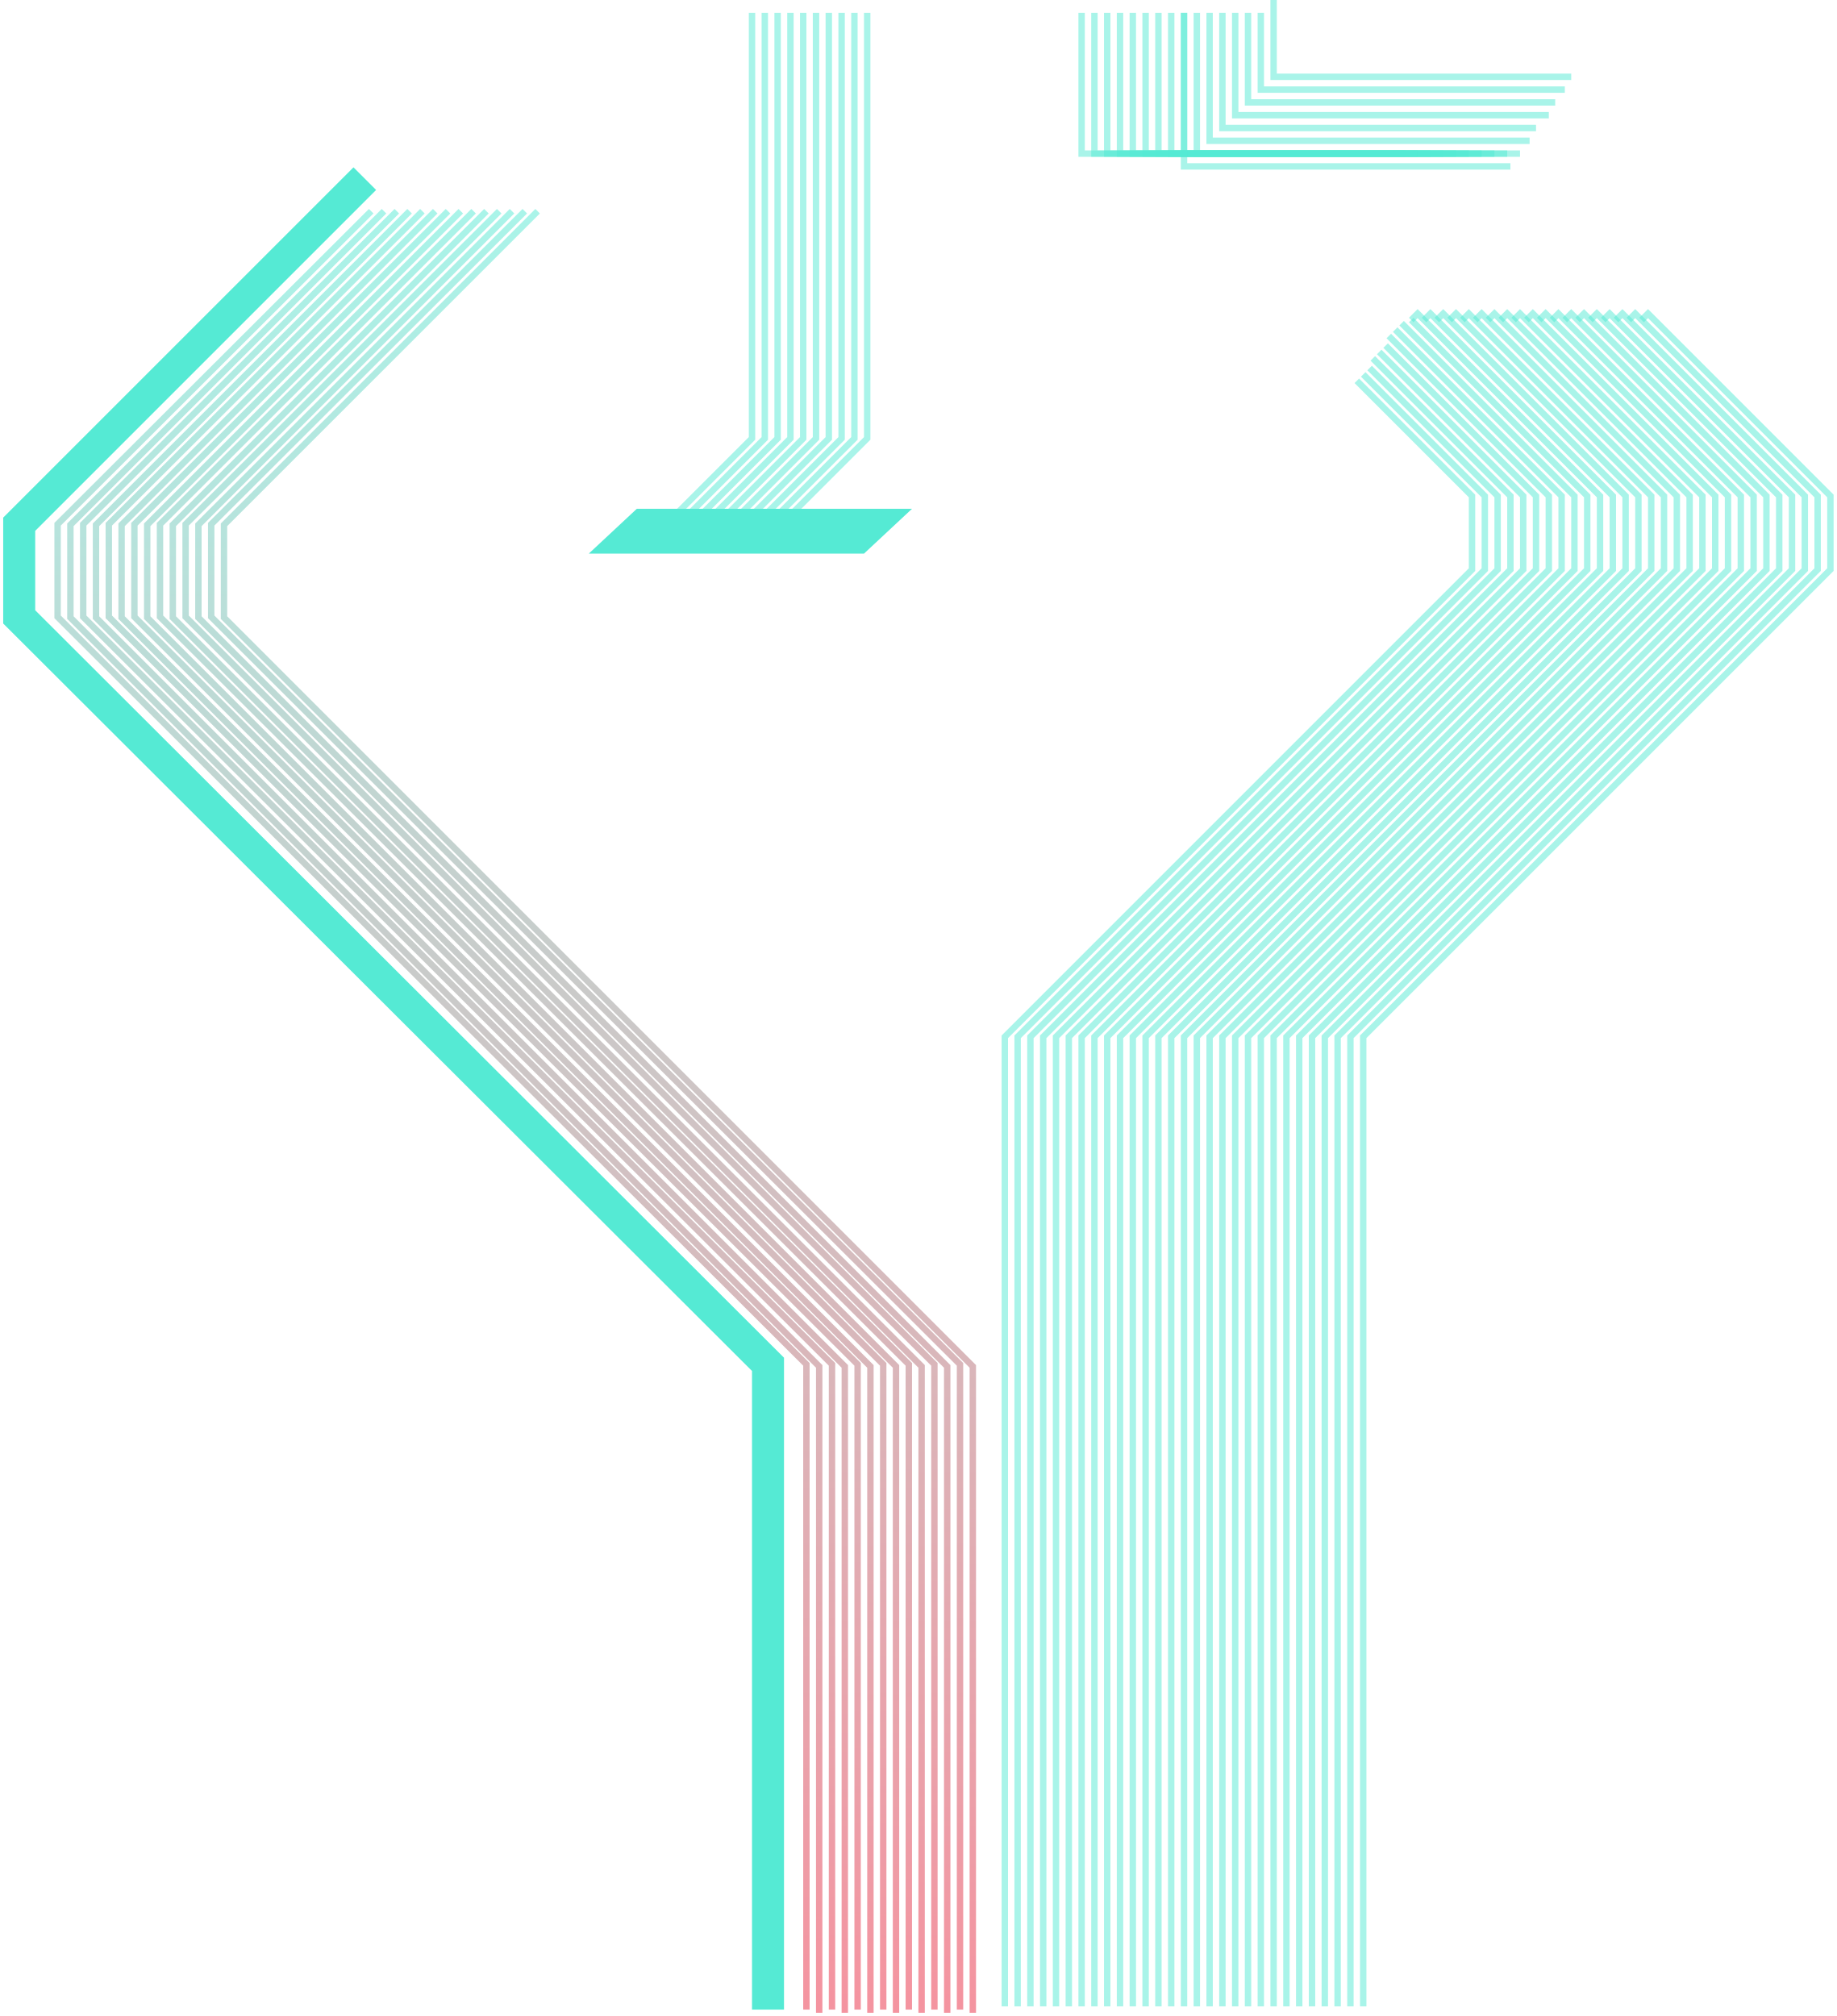
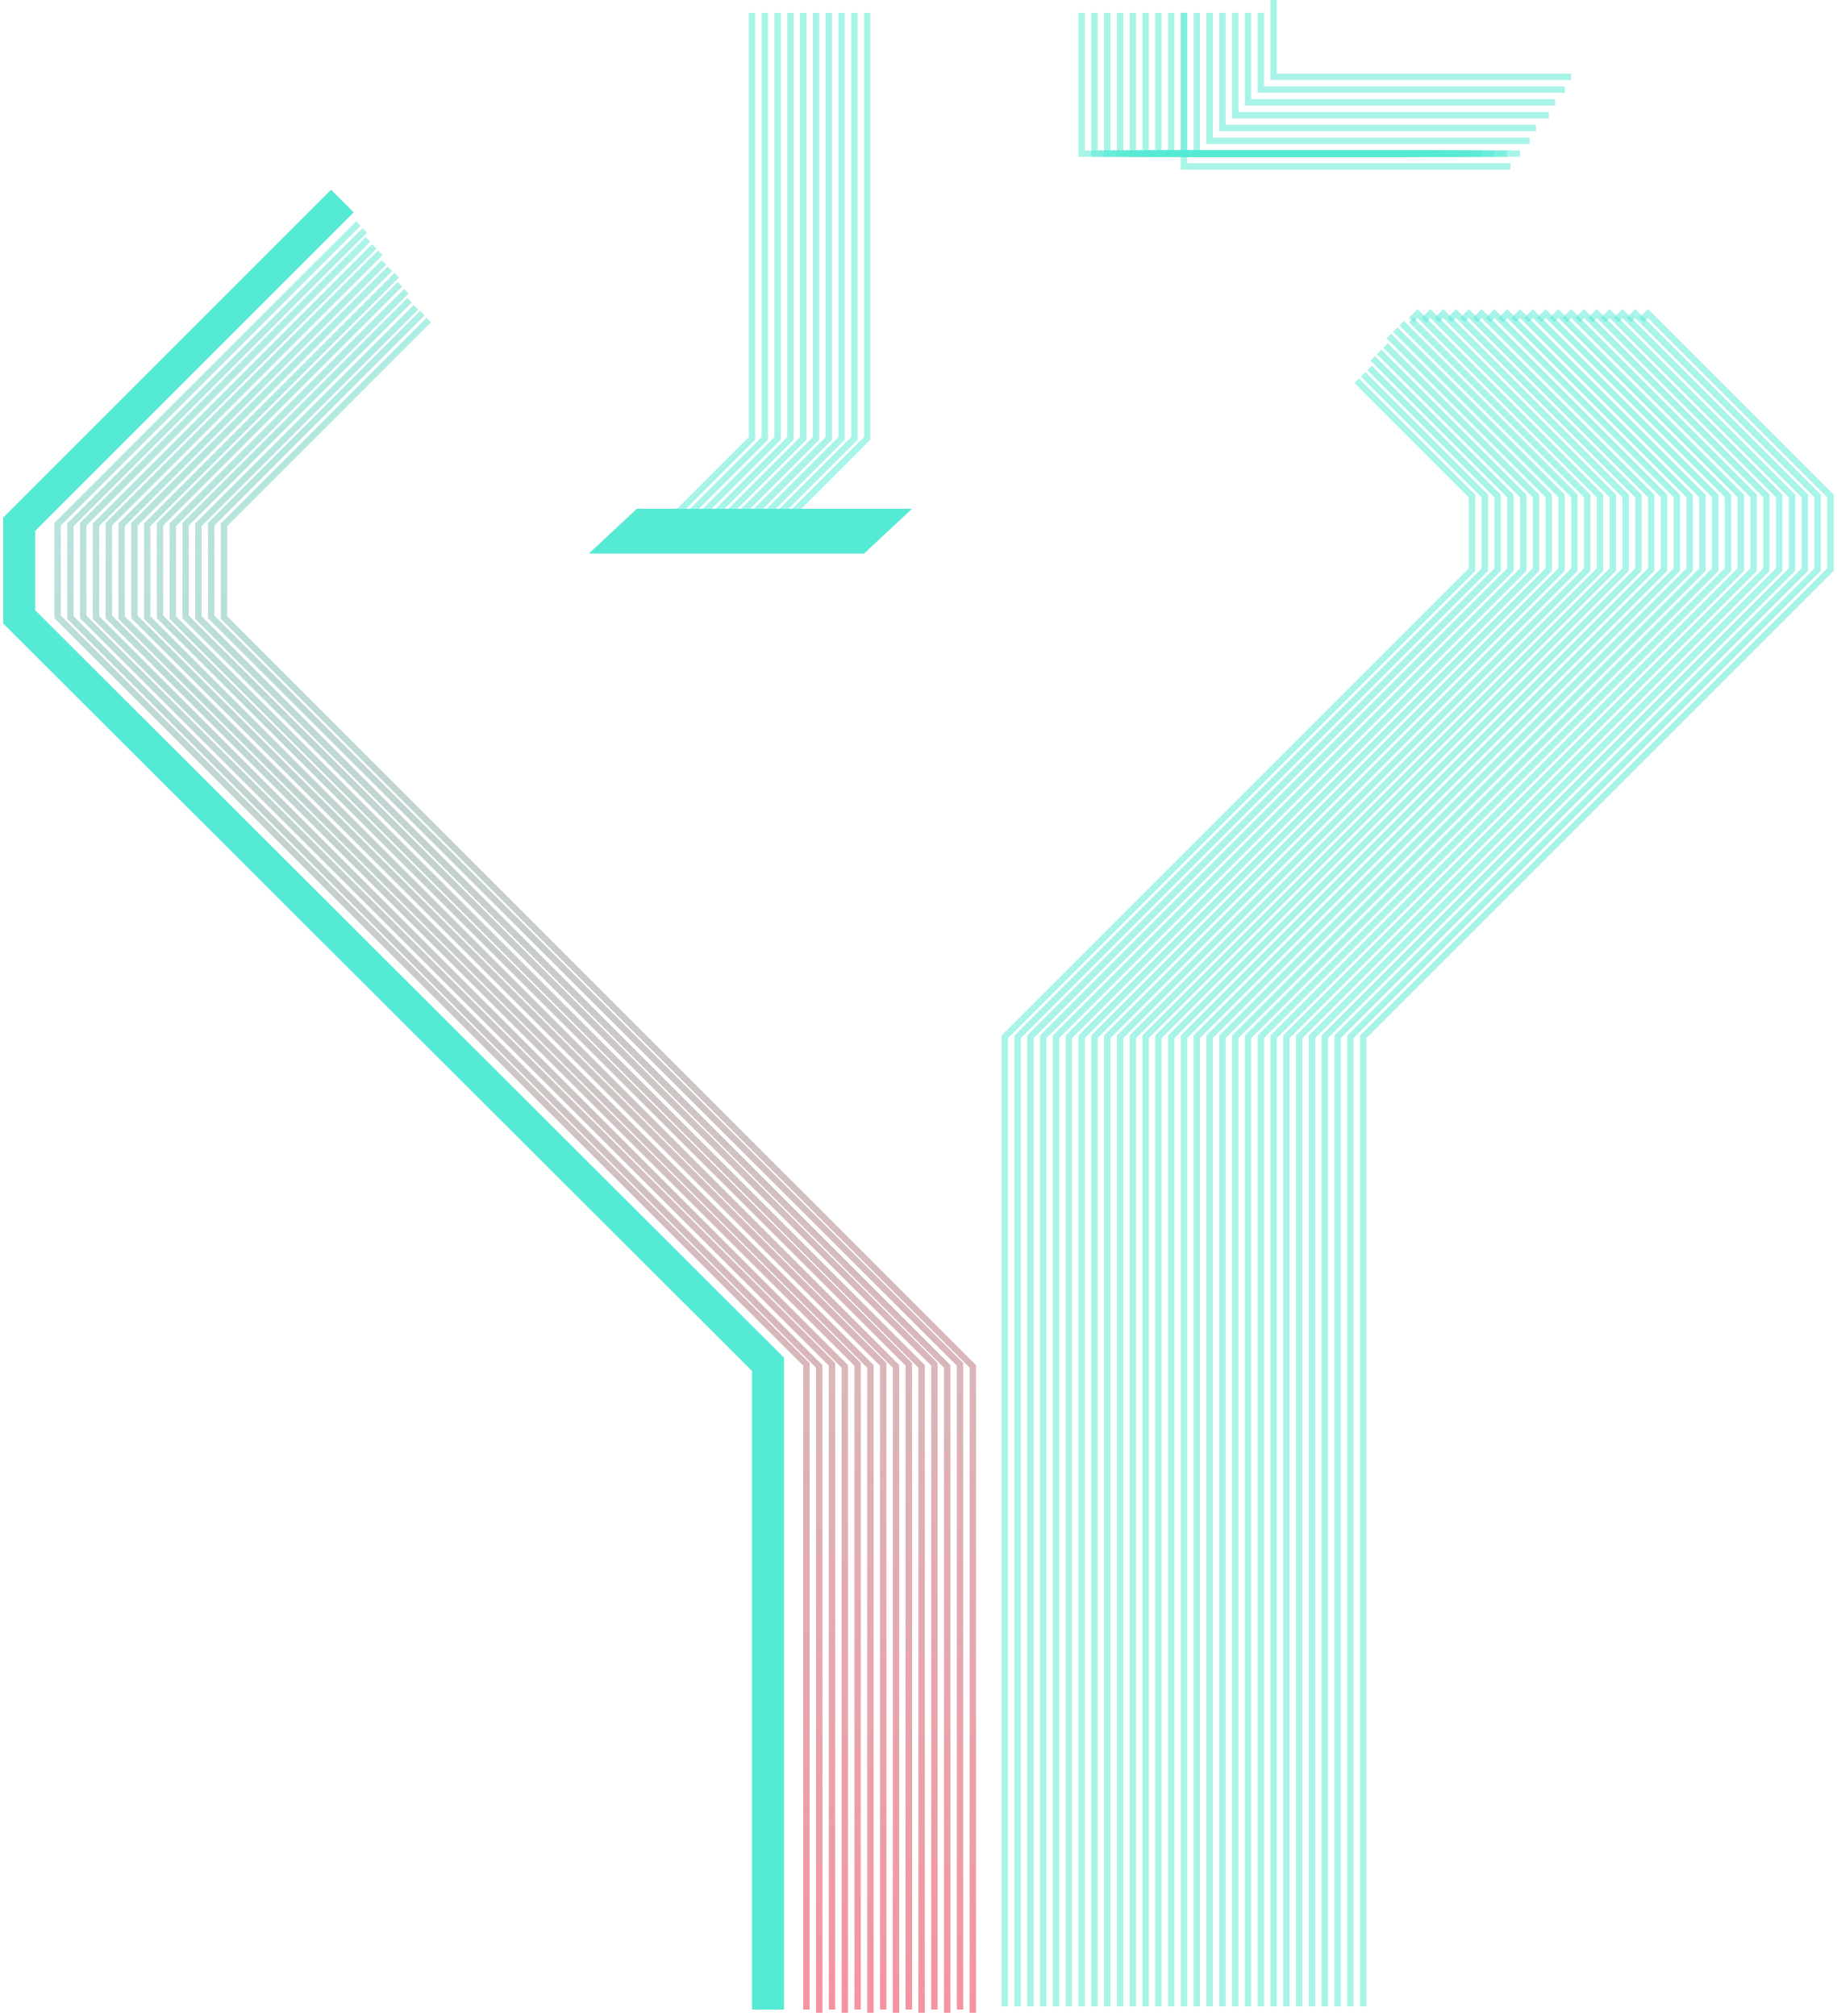
<svg xmlns="http://www.w3.org/2000/svg" width="287" height="315" viewBox="0 0 287 315" fill="none">
-   <path d="M152 314.5L152 213.5L35 96.5C35 91.667 35 82 35 82L84 33" stroke="url(#paint0_linear_129_53)" stroke-opacity="0.5" />
-   <path d="M148 314.5L148 213.5L31 96.5C31 91.667 31 82 31 82L80 33" stroke="url(#paint1_linear_129_53)" stroke-opacity="0.5" />
-   <path d="M144 314.5L144 213.5L27 96.5C27 91.667 27 82 27 82L76 33" stroke="url(#paint2_linear_129_53)" stroke-opacity="0.5" />
-   <path d="M150 314L150 213.179L33 96.387C33 91.562 33 81.913 33 81.913L82 33" stroke="url(#paint3_linear_129_53)" stroke-opacity="0.5" />
-   <path d="M146 314L146 213.179L29 96.387C29 91.562 29 81.913 29 81.913L78 33" stroke="url(#paint4_linear_129_53)" stroke-opacity="0.5" />
-   <path d="M142 314L142 213.179L25 96.387C25 91.562 25 81.913 25 81.913L74 33" stroke="url(#paint5_linear_129_53)" stroke-opacity="0.5" />
-   <path d="M120 314L120 213.179L3 96.387C3 91.562 3 81.913 3 81.913L57 27.913" stroke="#55EAD4" stroke-width="5" />
-   <path d="M140 314.5L140 213.5L23 96.5C23 91.667 23 82 23 82L72 33" stroke="url(#paint6_linear_129_53)" stroke-opacity="0.5" />
-   <path d="M136 314.5L136 213.5L19 96.5C19 91.667 19 82 19 82L68 33" stroke="url(#paint7_linear_129_53)" stroke-opacity="0.5" />
-   <path d="M132 314.5L132 213.5L15 96.5C15 91.667 15 82 15 82L64 33" stroke="url(#paint8_linear_129_53)" stroke-opacity="0.5" />
-   <path d="M128 314.5L128 213.5L11 96.5C11 91.667 11 82 11 82L60 33" stroke="url(#paint9_linear_129_53)" stroke-opacity="0.5" />
-   <path d="M138 314L138 213.179L21 96.387C21 91.562 21 81.913 21 81.913L70 33" stroke="url(#paint10_linear_129_53)" stroke-opacity="0.5" />
-   <path d="M134 314L134 213.179L17 96.387C17 91.562 17 81.913 17 81.913L66 33" stroke="url(#paint11_linear_129_53)" stroke-opacity="0.5" />
-   <path d="M130 314L130 213.179L13 96.387C13 91.562 13 81.913 13 81.913L62 33" stroke="url(#paint12_linear_129_53)" stroke-opacity="0.5" />
-   <path d="M126 314L126 213.179L9 96.387C9 91.562 9 81.913 9 81.913L58 33" stroke="url(#paint13_linear_129_53)" stroke-opacity="0.5" />
+   <path d="M152 314.5L152 213.5L35 96.5C35 91.667 35 82 35 82L67 50" stroke="url(#paint0_linear_129_53)" stroke-opacity="0.5" />
+   <path d="M148 314.5L148 213.5L31 96.5C31 91.667 31 82 31 82L65 48" stroke="url(#paint1_linear_129_53)" stroke-opacity="0.5" />
+   <path d="M144 314.5L144 213.5L27 96.5C27 91.667 27 82 27 82L63.5 45.5" stroke="url(#paint2_linear_129_53)" stroke-opacity="0.5" />
+   <path d="M150 314L150 213.179L33 96.387C33 91.562 33 81.913 33 81.913L66 48.913" stroke="url(#paint3_linear_129_53)" stroke-opacity="0.5" />
+   <path d="M146 314L146 213.179L29 96.387C29 91.562 29 81.913 29 81.913L64 46.913" stroke="url(#paint4_linear_129_53)" stroke-opacity="0.5" />
+   <path d="M142 314L142 213.179L25 96.387C25 91.562 25 81.913 25 81.913L62.5 44.413" stroke="url(#paint5_linear_129_53)" stroke-opacity="0.5" />
+   <path d="M120 314L120 213.179L3 96.387C3 91.562 3 81.913 3 81.913L53.5 31.413" stroke="#55EAD4" stroke-width="5" />
+   <path d="M140 314.5L140 213.5L23 96.5C23 91.667 23 82 23 82L62 43" stroke="url(#paint6_linear_129_53)" stroke-opacity="0.5" />
+   <path d="M136 314.5L136 213.5L19 96.5C19 91.667 19 82 19 82L60 41" stroke="url(#paint7_linear_129_53)" stroke-opacity="0.5" />
+   <path d="M132 314.5L132 213.5L15 96.5C15 91.667 15 82 15 82L58.5 38.5" stroke="url(#paint8_linear_129_53)" stroke-opacity="0.5" />
+   <path d="M128 314.5L128 213.5L11 96.5C11 91.667 11 82 11 82L57 36" stroke="url(#paint9_linear_129_53)" stroke-opacity="0.5" />
+   <path d="M138 314L138 213.179L21 96.387C21 91.562 21 81.913 21 81.913L60.913 42" stroke="url(#paint10_linear_129_53)" stroke-opacity="0.5" />
+   <path d="M134 314L134 213.179L17 96.387C17 91.562 17 81.913 17 81.913L59.413 39.5" stroke="url(#paint11_linear_129_53)" stroke-opacity="0.5" />
+   <path d="M130 314L130 213.179L13 96.387C13 91.562 13 81.913 13 81.913L57.5 37.413" stroke="url(#paint12_linear_129_53)" stroke-opacity="0.5" />
+   <path d="M126 314L126 213.179L9 96.387C9 91.562 9 81.913 9 81.913L56 34.913" stroke="url(#paint13_linear_129_53)" stroke-opacity="0.5" />
  <path d="M157 313.5L157 162L230 89L230 77.5L212 59.5" stroke="#55EAD4" stroke-opacity="0.5" />
  <path d="M163 313.5L163 162L236 89L236 77.5L218 59.5L214.5 56" stroke="#55EAD4" stroke-opacity="0.5" />
  <path d="M169 313.5L169 162L242 89L242 77.5L224 59.5L217 52.5" stroke="#55EAD4" stroke-opacity="0.5" />
  <path d="M175 313.5L175 162L248 89L248 77.5L230 59.5L220.5 50" stroke="#55EAD4" stroke-opacity="0.5" />
  <path d="M181 313.5L181 162L254 89L254 77.5L236 59.5L225.5 49L224.5 50" stroke="#55EAD4" stroke-opacity="0.5" />
  <path d="M187 313.5L187 162L260 89L260 77.5L242 59.5L231.5 49L230.5 50" stroke="#55EAD4" stroke-opacity="0.5" />
  <path d="M193 313.5L193 162L266 89L266 77.5L248 59.5L237.5 49L236.5 50" stroke="#55EAD4" stroke-opacity="0.5" />
  <path d="M199 313.5L199 162L272 89L272 77.5L254 59.5L243.5 49L242.5 50" stroke="#55EAD4" stroke-opacity="0.5" />
  <path d="M205 313.5L205 162L278 89L278 77.5L260 59.5L249.5 49L248.5 50" stroke="#55EAD4" stroke-opacity="0.5" />
  <path d="M211 313.5L211 162L284 89L284 77.5L266 59.5L255.5 49L254.5 50" stroke="#55EAD4" stroke-opacity="0.5" />
  <path d="M159 313.5L159 162L232 89L232 77.5L214 59.5L213 58.5" stroke="#55EAD4" stroke-opacity="0.5" />
  <path d="M165 313.5L165 162L238 89L238 77.5L220 59.5L215.5 55" stroke="#55EAD4" stroke-opacity="0.5" />
  <path d="M171 313.5L171 162L244 89L244 77.5L226 59.5L218 51.5" stroke="#55EAD4" stroke-opacity="0.5" />
  <path d="M177 313.5L177 162L250 89L250 77.5L232 59.5L221.5 49L220.5 50" stroke="#55EAD4" stroke-opacity="0.5" />
  <path d="M183 313.5L183 162L256 89L256 77.5L238 59.5L227.5 49L226.5 50" stroke="#55EAD4" stroke-opacity="0.5" />
  <path d="M189 313.5L189 162L262 89L262 77.5L244 59.5L233.5 49L232.5 50" stroke="#55EAD4" stroke-opacity="0.5" />
  <path d="M195 313.5L195 162L268 89L268 77.5L250 59.5L239.5 49L238.5 50" stroke="#55EAD4" stroke-opacity="0.5" />
  <path d="M201 313.5L201 162L274 89L274 77.5L256 59.5L245.5 49L244.5 50" stroke="#55EAD4" stroke-opacity="0.5" />
  <path d="M207 313.5L207 162L280 89L280 77.5L262 59.5L251.5 49L250.5 50" stroke="#55EAD4" stroke-opacity="0.5" />
  <path d="M213 313.5L213 162L286 89L286 77.5L268 59.5L257.5 49L256.5 50" stroke="#55EAD4" stroke-opacity="0.5" />
  <path d="M161 313.5L161 162L234 89L234 77.5L216 59.5L214 57.5" stroke="#55EAD4" stroke-opacity="0.5" />
  <path d="M167 313.5L167 162L240 89L240 77.5L222 59.5L216.5 54" stroke="#55EAD4" stroke-opacity="0.5" />
  <path d="M173 313.5L173 162L246 89L246 77.5L228 59.5L219 50.5" stroke="#55EAD4" stroke-opacity="0.5" />
  <path d="M179 313.5L179 162L252 89L252 77.5L234 59.5L223.5 49L222.5 50" stroke="#55EAD4" stroke-opacity="0.5" />
  <path d="M191 313.5L191 162L264 89L264 77.5L246 59.5L235.5 49L234.5 50" stroke="#55EAD4" stroke-opacity="0.5" />
  <path d="M197 313.5L197 162L270 89L270 77.5L252 59.5L241.5 49L240.5 50" stroke="#55EAD4" stroke-opacity="0.5" />
  <path d="M203 313.5L203 162L276 89L276 77.5L258 59.5L247.5 49L246.5 50" stroke="#55EAD4" stroke-opacity="0.5" />
  <path d="M209 313.5L209 162L282 89L282 77.5L264 59.5L253.5 49L252.5 50" stroke="#55EAD4" stroke-opacity="0.5" />
  <path d="M185 313.5L185 162L258 89L258 77.5L240 59.5L229.5 49L228.5 50" stroke="#55EAD4" stroke-opacity="0.5" />
  <path d="M199 0V12H245.5" stroke="#55EAD4" stroke-opacity="0.5" />
  <path d="M197 2V14H244.5" stroke="#55EAD4" stroke-opacity="0.5" />
  <path d="M195 2V16H243" stroke="#55EAD4" stroke-opacity="0.5" />
  <path d="M193 2V18H242" stroke="#55EAD4" stroke-opacity="0.5" />
  <path d="M191 2V20H240" stroke="#55EAD4" stroke-opacity="0.5" />
  <path d="M189 2V22H239" stroke="#55EAD4" stroke-opacity="0.5" />
  <path d="M187 2V24H237.5M135.5 2V68.5L120 84" stroke="#55EAD4" stroke-opacity="0.5" />
  <path d="M185 2V24H235.5M133.5 2V68.5L118 84" stroke="#55EAD4" stroke-opacity="0.5" />
  <path d="M183 2V24H233.5M131.5 2V68.5L116 84" stroke="#55EAD4" stroke-opacity="0.5" />
  <path d="M181 2V24H231.5M129.5 2V68.5L114 84" stroke="#55EAD4" stroke-opacity="0.5" />
  <path d="M179 2V24H229.5M127.5 2V68.5L112 84" stroke="#55EAD4" stroke-opacity="0.5" />
  <path d="M177 2V24H227.5M125.5 2V68.5L110 84" stroke="#55EAD4" stroke-opacity="0.5" />
  <path d="M175 2V24H225.5M123.5 2V68.5L108 84" stroke="#55EAD4" stroke-opacity="0.5" />
  <path d="M173 2V24H223.5M121.5 2V68.5L106 84" stroke="#55EAD4" stroke-opacity="0.5" />
  <path d="M171 2V24H221.5M119.5 2V68.5L104 84" stroke="#55EAD4" stroke-opacity="0.5" />
  <path d="M169 2V24H219.5M117.5 2V68.5L102 84" stroke="#55EAD4" stroke-opacity="0.5" />
  <path d="M92 86.5L99.5 79.5H142.5L135 86.5H92Z" fill="#55EAD4" />
  <path d="M185 2V26H236" stroke="#55EAD4" stroke-opacity="0.5" />
  <defs>
    <linearGradient id="paint0_linear_129_53" x1="93.5" y1="314.5" x2="93.5" y2="33" gradientUnits="userSpaceOnUse">
      <stop stop-color="#EB2941" />
      <stop offset="1" stop-color="#55EAD4" />
    </linearGradient>
    <linearGradient id="paint1_linear_129_53" x1="89.5" y1="314.5" x2="89.5" y2="33" gradientUnits="userSpaceOnUse">
      <stop stop-color="#EB2941" />
      <stop offset="1" stop-color="#55EAD4" />
    </linearGradient>
    <linearGradient id="paint2_linear_129_53" x1="85.5" y1="314.5" x2="85.5" y2="33" gradientUnits="userSpaceOnUse">
      <stop stop-color="#EB2941" />
      <stop offset="1" stop-color="#55EAD4" />
    </linearGradient>
    <linearGradient id="paint3_linear_129_53" x1="91.5" y1="314" x2="91.5" y2="33" gradientUnits="userSpaceOnUse">
      <stop stop-color="#EB2941" />
      <stop offset="1" stop-color="#55EAD4" />
    </linearGradient>
    <linearGradient id="paint4_linear_129_53" x1="87.5" y1="314" x2="87.5" y2="33" gradientUnits="userSpaceOnUse">
      <stop stop-color="#EB2941" />
      <stop offset="1" stop-color="#55EAD4" />
    </linearGradient>
    <linearGradient id="paint5_linear_129_53" x1="83.5" y1="314" x2="83.5" y2="33" gradientUnits="userSpaceOnUse">
      <stop stop-color="#EB2941" />
      <stop offset="1" stop-color="#55EAD4" />
    </linearGradient>
    <linearGradient id="paint6_linear_129_53" x1="81.5" y1="314.5" x2="81.5" y2="33" gradientUnits="userSpaceOnUse">
      <stop stop-color="#EB2941" />
      <stop offset="1" stop-color="#55EAD4" />
    </linearGradient>
    <linearGradient id="paint7_linear_129_53" x1="77.5" y1="314.5" x2="77.5" y2="33" gradientUnits="userSpaceOnUse">
      <stop stop-color="#EB2941" />
      <stop offset="1" stop-color="#55EAD4" />
    </linearGradient>
    <linearGradient id="paint8_linear_129_53" x1="73.5" y1="314.5" x2="73.5" y2="33" gradientUnits="userSpaceOnUse">
      <stop stop-color="#EB2941" />
      <stop offset="1" stop-color="#55EAD4" />
    </linearGradient>
    <linearGradient id="paint9_linear_129_53" x1="69.5" y1="314.5" x2="69.5" y2="33" gradientUnits="userSpaceOnUse">
      <stop stop-color="#EB2941" />
      <stop offset="1" stop-color="#55EAD4" />
    </linearGradient>
    <linearGradient id="paint10_linear_129_53" x1="79.5" y1="314" x2="79.5" y2="33" gradientUnits="userSpaceOnUse">
      <stop stop-color="#EB2941" />
      <stop offset="1" stop-color="#55EAD4" />
    </linearGradient>
    <linearGradient id="paint11_linear_129_53" x1="75.5" y1="314" x2="75.5" y2="33" gradientUnits="userSpaceOnUse">
      <stop stop-color="#EB2941" />
      <stop offset="1" stop-color="#55EAD4" />
    </linearGradient>
    <linearGradient id="paint12_linear_129_53" x1="71.5" y1="314" x2="71.5" y2="33" gradientUnits="userSpaceOnUse">
      <stop stop-color="#EB2941" />
      <stop offset="1" stop-color="#55EAD4" />
    </linearGradient>
    <linearGradient id="paint13_linear_129_53" x1="67.5" y1="314" x2="67.5" y2="33" gradientUnits="userSpaceOnUse">
      <stop stop-color="#EB2941" />
      <stop offset="1" stop-color="#55EAD4" />
    </linearGradient>
  </defs>
</svg>
